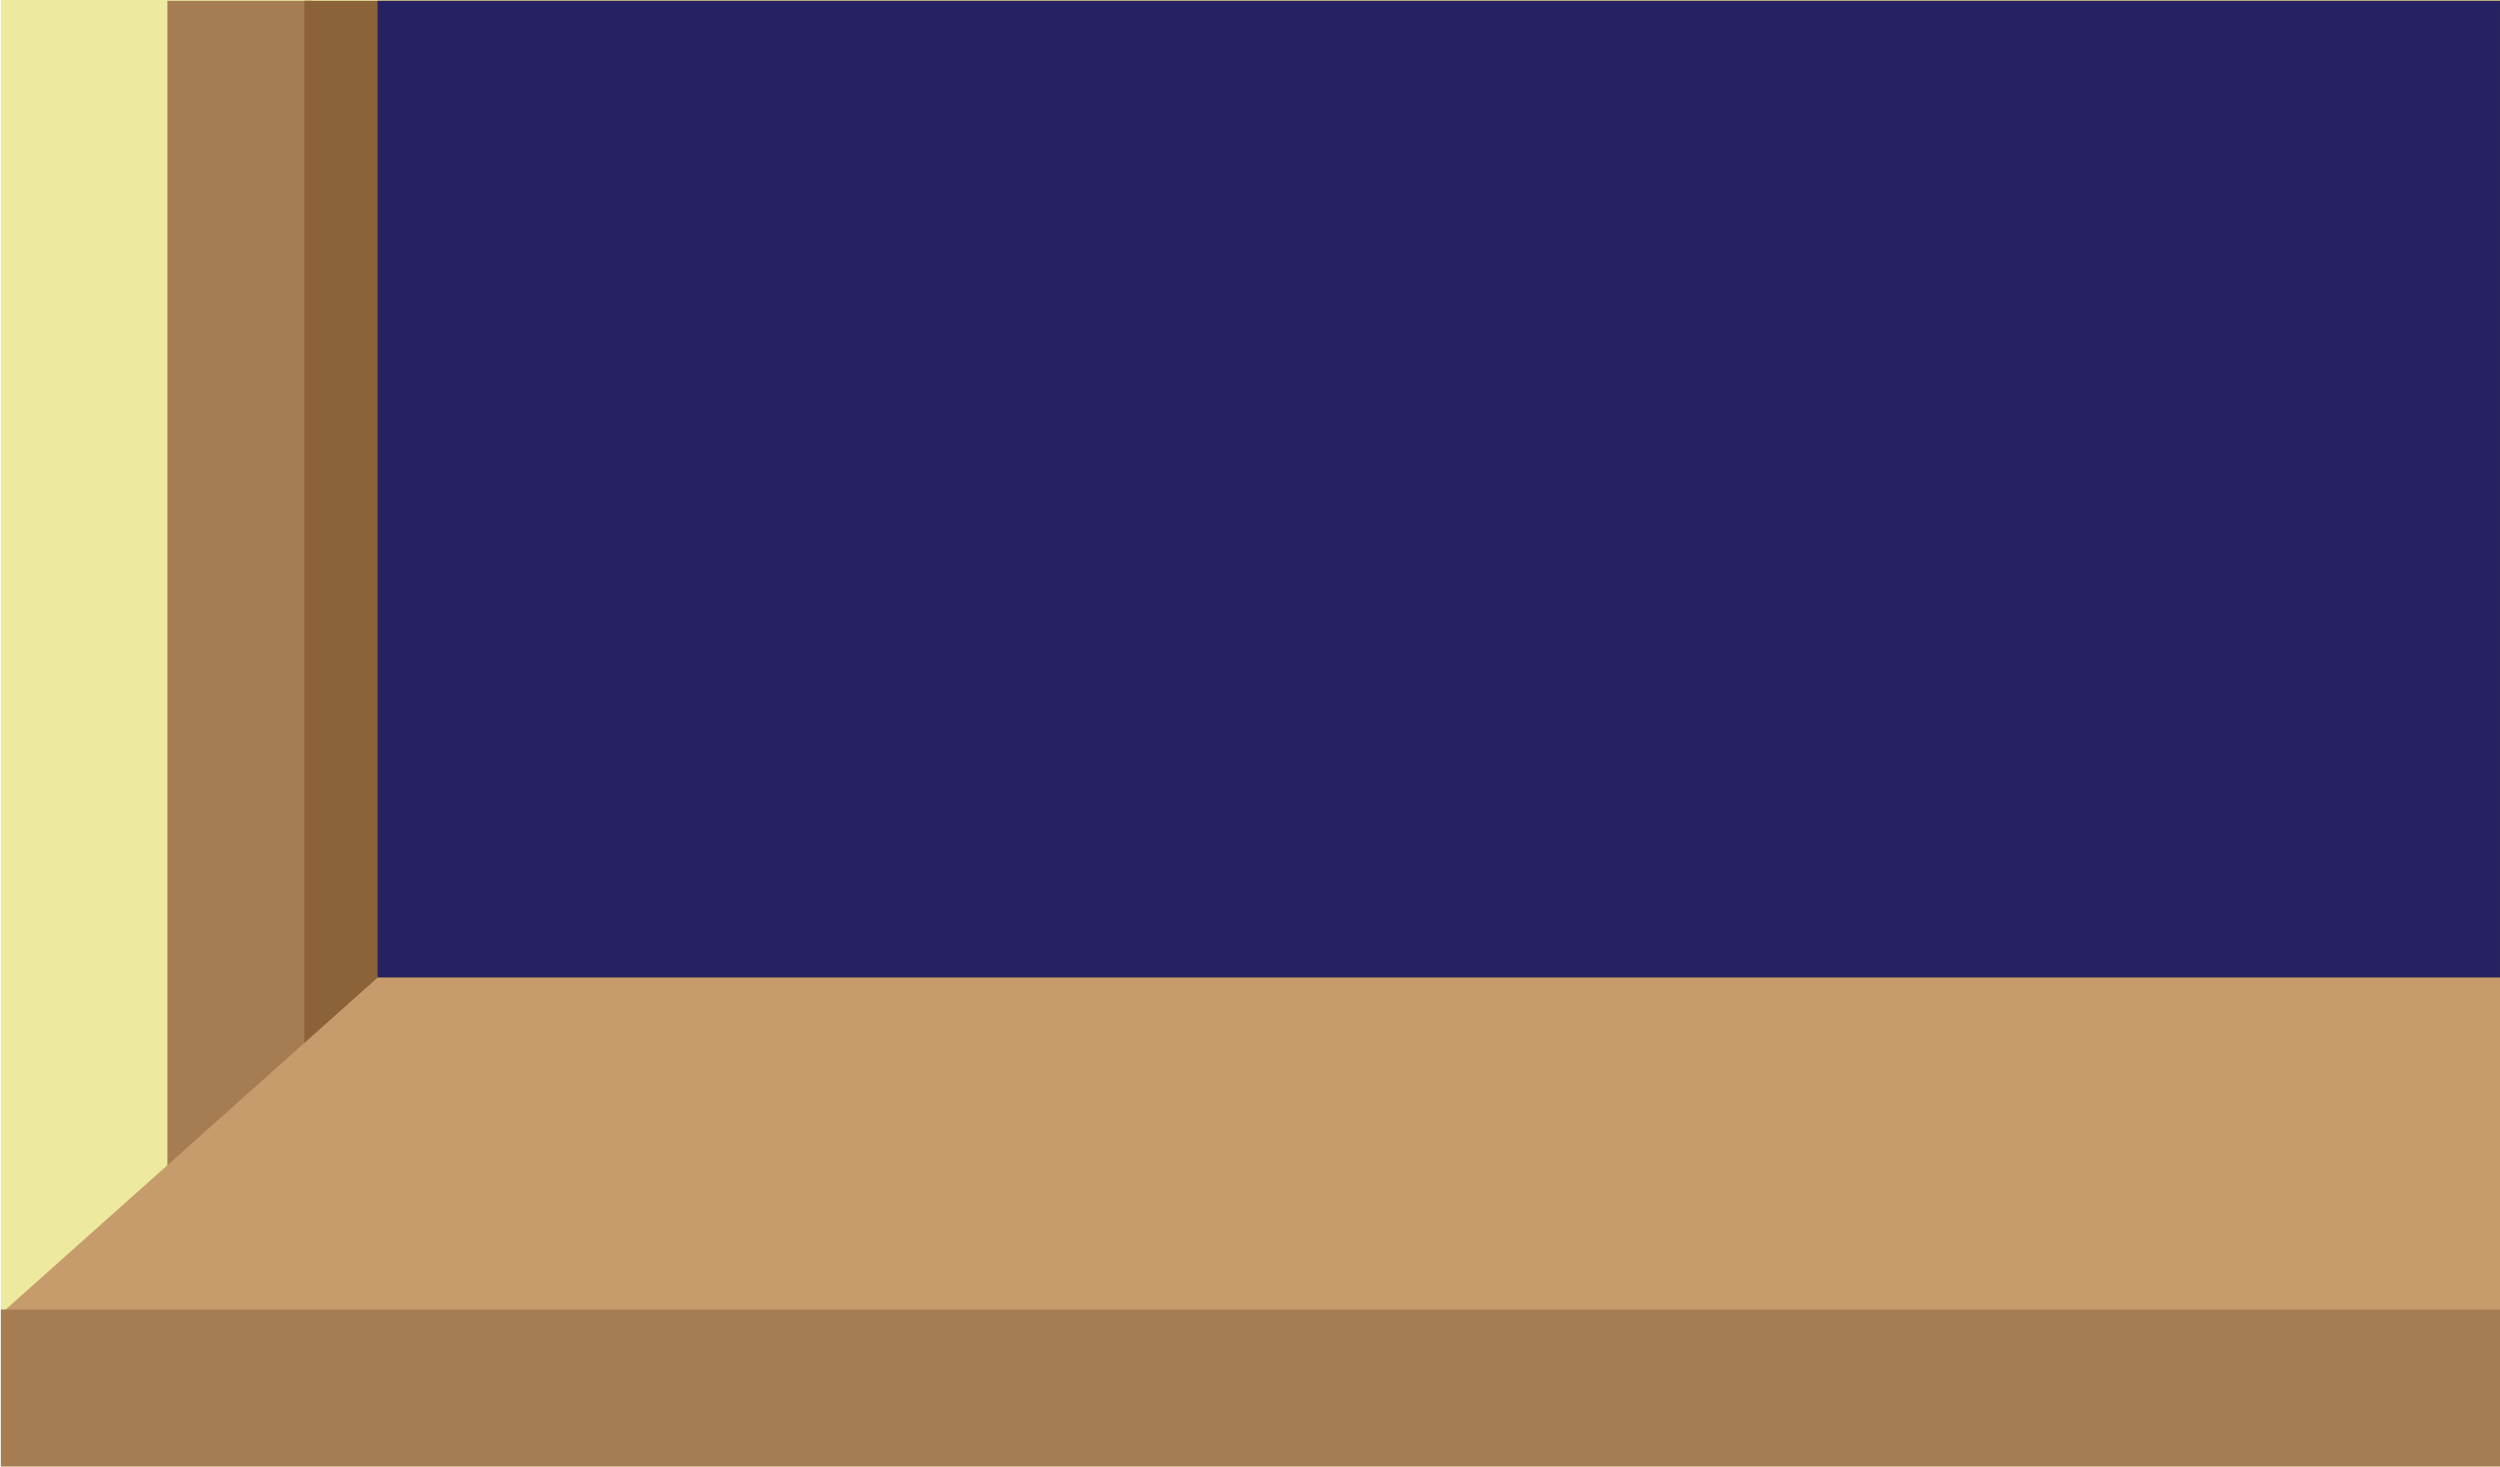
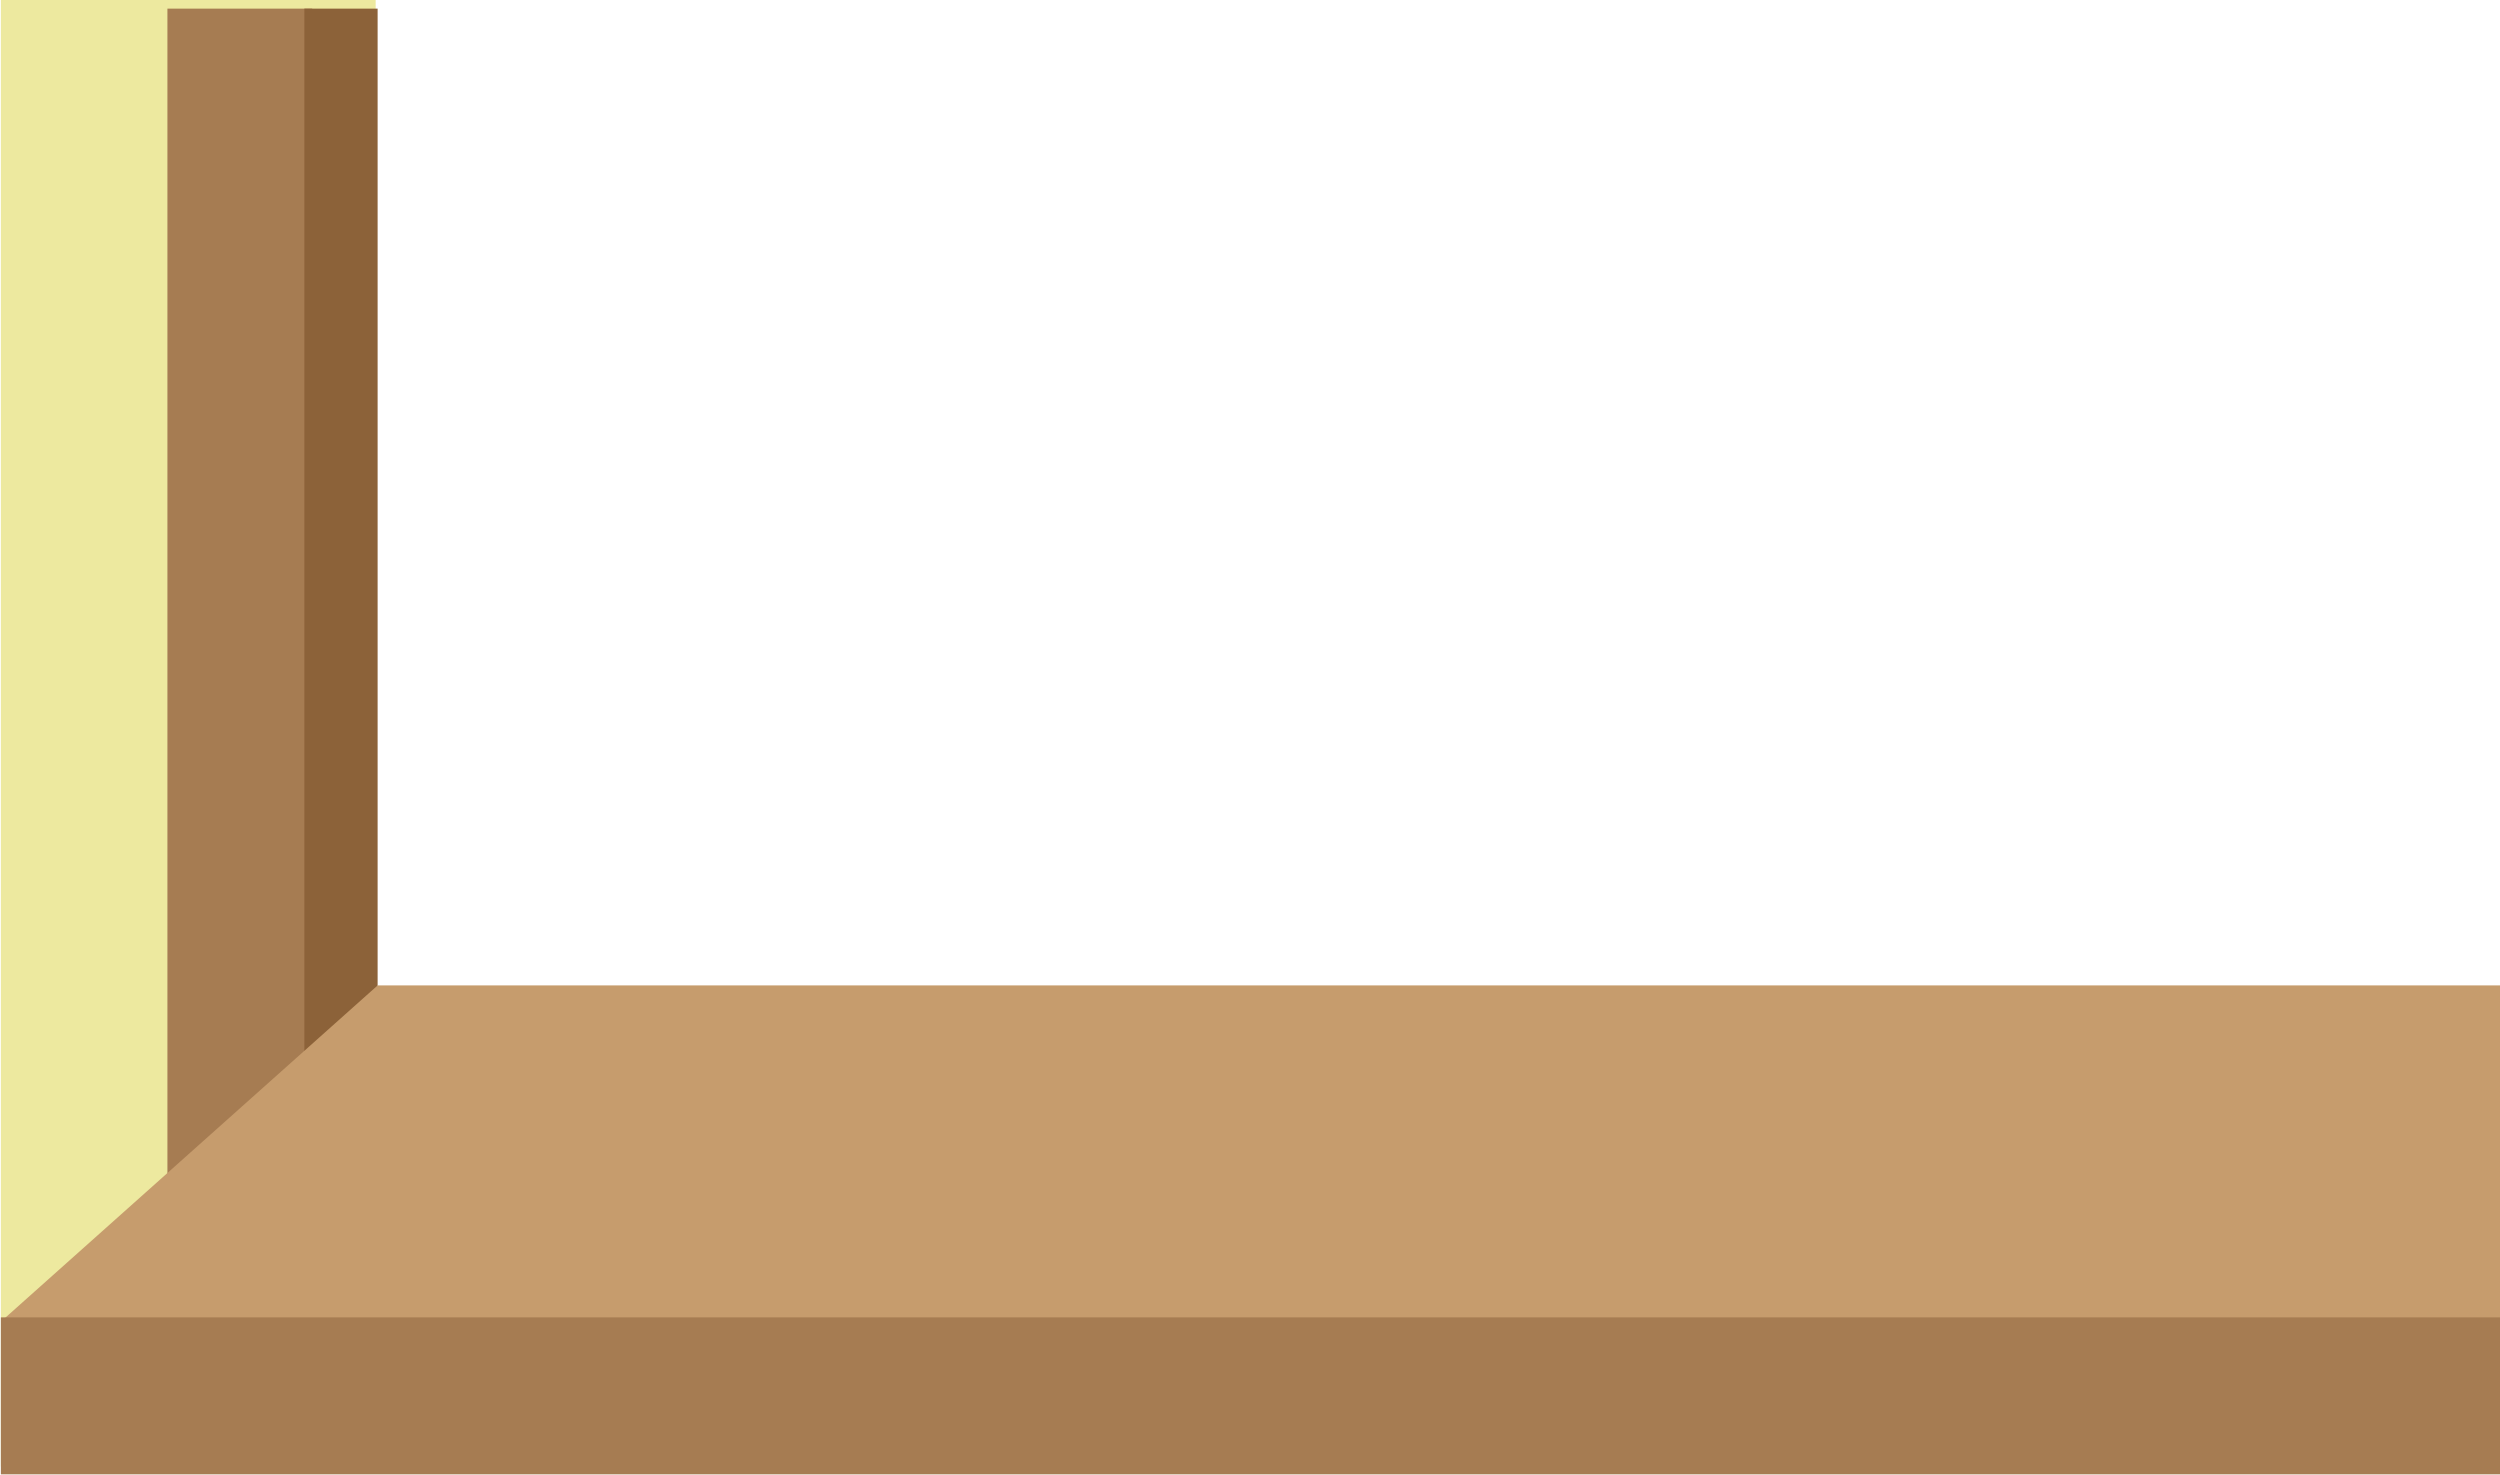
- <svg xmlns="http://www.w3.org/2000/svg" version="1.1" viewBox="0 0 1951.67 1144.85">
+ <svg xmlns="http://www.w3.org/2000/svg" version="1.1" viewBox="0 0 1951.67 1150.98">
  <defs>
    <style>
      .st0 {
        fill: #ede99f;
      }

      .st1 {
        fill: #c69c6d;
      }

      .st2 {
        fill: none;
        stroke: #754c24;
        stroke-miterlimit: 10;
        stroke-width: 2px;
      }

      .st3 {
        fill: #a67c52;
      }

      .st4 {
        fill: #262262;
      }

      .st5 {
        display: none;
      }

      .st6 {
        fill: #8c6239;
      }
    </style>
  </defs>
  <g id="Layer_7">
-     <rect class="st0" x=".67" width="1951" height="1144.85" />
+     <rect class="st0" x=".67" width="292.6" height="1144.85" />
  </g>
  <g id="Layer_3">
-     <rect class="st3" x="130.7" y=".62" width="113.03" height="1080" />
+     <rect class="st3" x="130.7" y="6.74" width="113.03" height="1080" />
  </g>
  <g id="Layer_2">
-     <rect class="st6" x="237.6" y=".62" width="1714.06" height="816.59" />
+     <rect class="st6" x="237.6" y="6.74" width="57.19" height="816.59" />
  </g>
-   <g id="Layer_1">
-     <rect class="st4" x="294.79" y=".62" width="1656.87" height="762.54" />
+   <g id="Layer_1" class="st5">
+     <rect class="st4" x="294.79" y="6.74" width="1656.87" height="762.54" />
  </g>
  <g id="Layer_4">
-     <path class="st1" d="M1951.67,1101.45c-443.95-13.52-887.77-29.57-1331.47-48.17-206.54-8.66-413.05-17.86-619.53-27.62,98.04-87.5,196.09-175,294.13-262.5h1656.87v338.29Z" />
+     <path class="st1" d="M1951.67,1107.57c-443.95-13.52-887.77-29.57-1331.47-48.17-206.54-8.66-413.05-17.86-619.53-27.62,98.04-87.5,196.09-175,294.13-262.5h1656.87v338.29Z" />
  </g>
  <g id="Layer_6">
-     <rect class="st3" x=".67" y="1022.3" width="1951" height="122.55" />
+     <rect class="st3" x=".67" y="1028.43" width="1951" height="122.55" />
  </g>
  <g id="Layer_5" class="st5">
-     <line class="st2" x1="294.79" y1="763.16" x2=".67" y2="1025.66" />
+     <line class="st2" x1="294.79" y1="769.29" x2=".67" y2="1031.79" />
  </g>
</svg>
